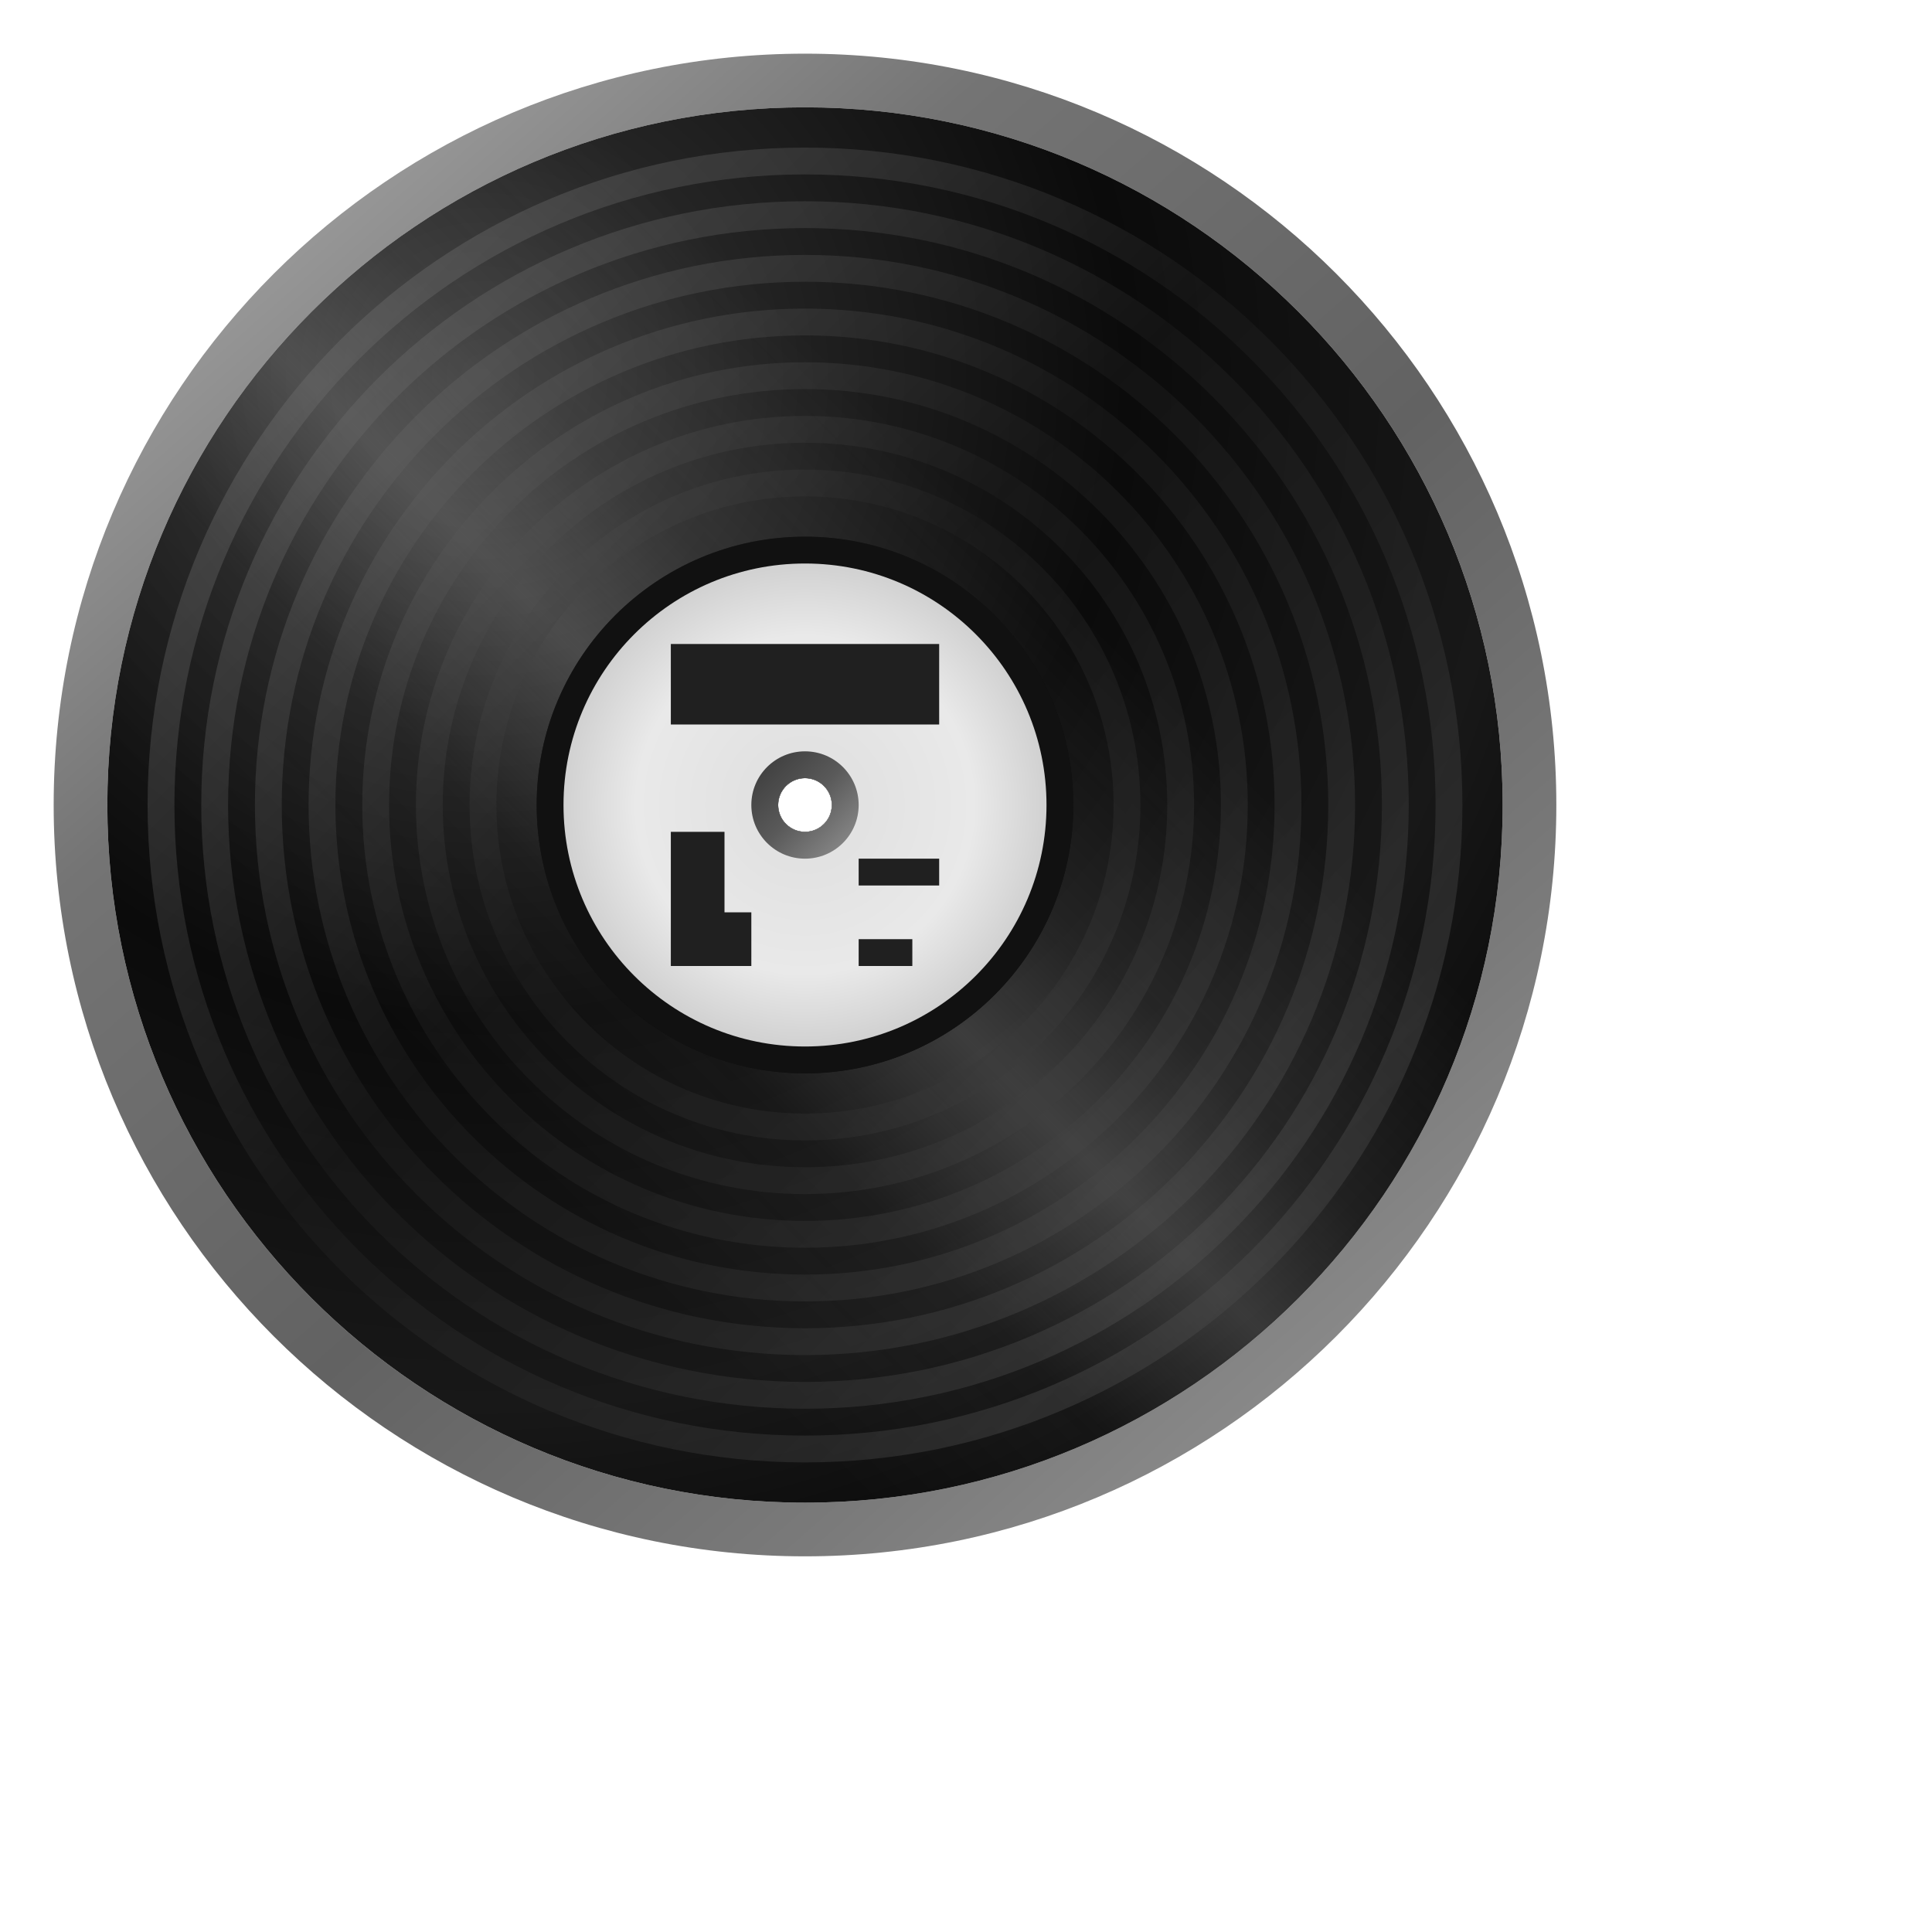
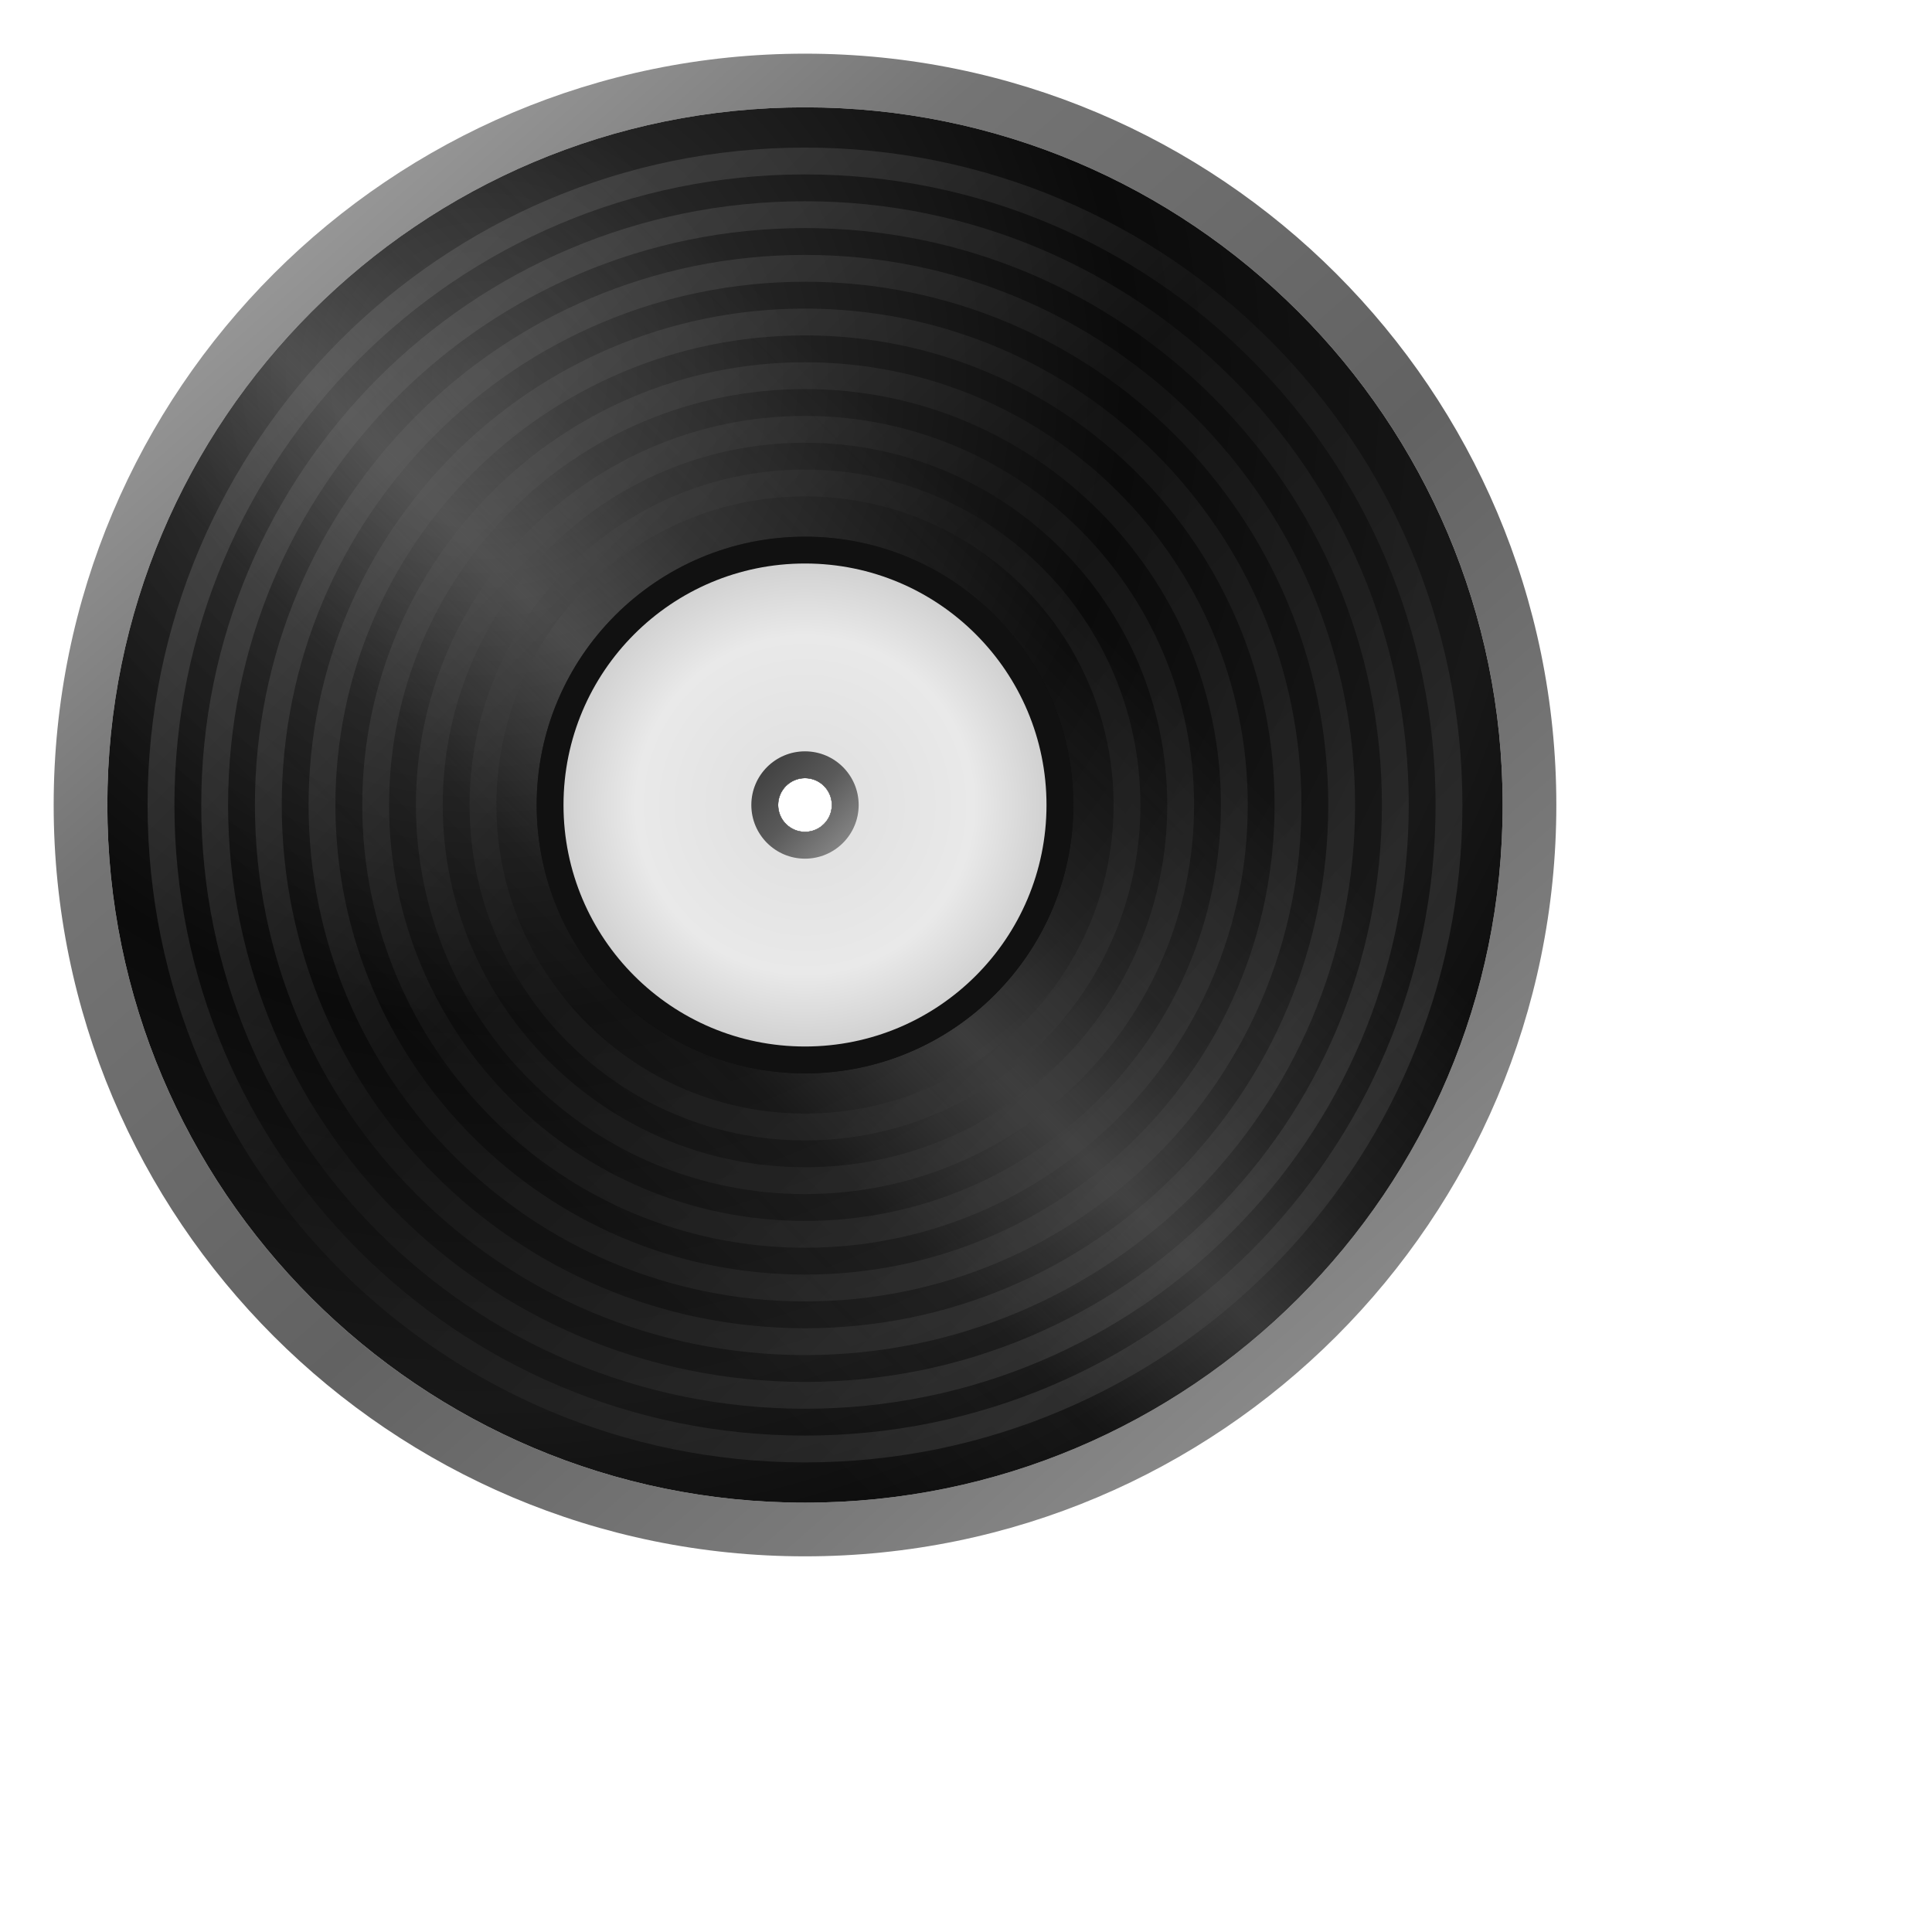
<svg xmlns="http://www.w3.org/2000/svg" viewBox="0 0 18 18" fill="currentColor">
  <defs>
    <linearGradient id="bbx-vinyl-base-rim" gradientUnits="userSpaceOnUse" x1="2" y1="1.5" x2="13" y2="14">
      <stop stop-color="#a3a3a3" />
      <stop offset="0.25" stop-color="#747474" />
      <stop offset="0.55" stop-color="#626262" />
      <stop offset="0.8" stop-color="#7a7a7a" />
      <stop offset="1" stop-color="#949494" />
    </linearGradient>
    <radialGradient id="bbx-vinyl-base-body" gradientUnits="userSpaceOnUse" cx="4.5" cy="3.5" r="12">
      <stop stop-color="#363636" />
      <stop offset="0.25" stop-color="#202020" />
      <stop offset="0.5" stop-color="#0b0b0b" />
      <stop offset="0.8" stop-color="#181818" />
      <stop offset="1" stop-color="#080808" />
    </radialGradient>
    <linearGradient id="bbx-vinyl-base-reflection" gradientUnits="userSpaceOnUse" x1="2" y1="13" x2="13" y2="2">
      <stop stop-color="#f5f5f5" stop-opacity="0" />
      <stop offset="0.23" stop-color="#f5f5f5" stop-opacity="0" />
      <stop offset="0.36" stop-color="#f5f5f5" stop-opacity="0.04" />
      <stop offset="0.47" stop-color="#f5f5f5" stop-opacity="0.19" />
      <stop offset="0.56" stop-color="#f5f5f5" stop-opacity="0.08" />
      <stop offset="0.7" stop-color="#f5f5f5" stop-opacity="0" />
      <stop offset="1" stop-color="#f5f5f5" stop-opacity="0" />
    </linearGradient>
    <linearGradient id="bbx-vinyl-base-grooves" gradientUnits="userSpaceOnUse" x1="2" y1="2" x2="13" y2="13">
      <stop stop-color="#888888" />
      <stop offset="0.25" stop-color="#555555" />
      <stop offset="0.45" stop-color="#202020" />
      <stop offset="0.65" stop-color="#333333" />
      <stop offset="0.85" stop-color="#535353" />
      <stop offset="1" stop-color="#3e3e3e" />
    </linearGradient>
    <radialGradient id="bbx-vinyl-base-paper" gradientUnits="userSpaceOnUse" cx="7.5" cy="7.5" r="2.25">
      <stop stop-color="#dedede" />
      <stop offset="0.7" stop-color="#e9e9e9" />
      <stop offset="1" stop-color="#d1d1d1" />
    </radialGradient>
    <linearGradient id="bbx-vinyl-base-bore" gradientUnits="userSpaceOnUse" x1="7" y1="7" x2="8" y2="8">
      <stop stop-color="#383838" />
      <stop offset="0.5" stop-color="#5a5a5a" />
      <stop offset="1" stop-color="#939393" />
    </linearGradient>
  </defs>
  <path fill-rule="evenodd" d="M14.5 7.5A7 7 0 1 0 0.5 7.5A7 7 0 1 0 14.5 7.5ZM14 7.5A6.5 6.5 0 1 0 1 7.5A6.5 6.5 0 1 0 14 7.5Z" fill="url(#bbx-vinyl-base-rim)" />
  <path fill-rule="evenodd" d="M14 7.5A6.5 6.5 0 1 0 1 7.5A6.5 6.5 0 1 0 14 7.5ZM7.75 7.5A0.25 0.25 0 1 0 7.25 7.5A0.25 0.25 0 1 0 7.75 7.5Z" fill="url(#bbx-vinyl-base-body)" />
  <path fill-rule="evenodd" d="M14 7.5A6.5 6.5 0 1 0 1 7.5A6.5 6.5 0 1 0 14 7.5ZM10 7.5A2.5 2.5 0 1 0 5 7.5A2.5 2.5 0 1 0 10 7.5Z" fill="url(#bbx-vinyl-base-reflection)" />
  <path d="M13.5 7.5A6 6 0 1 0 1.5 7.5A6 6 0 1 0 13.5 7.5ZM13 7.5A5.5 5.5 0 1 0 2 7.5A5.5 5.5 0 1 0 13 7.5ZM12.5 7.5A5 5 0 1 0 2.5 7.5A5 5 0 1 0 12.5 7.5ZM12 7.5A4.5 4.5 0 1 0 3 7.5A4.5 4.5 0 1 0 12 7.5ZM11.5 7.5A4 4 0 1 0 3.5 7.5A4 4 0 1 0 11.5 7.5ZM11 7.5A3.5 3.5 0 1 0 4 7.5A3.5 3.5 0 1 0 11 7.5ZM10.5 7.5A3 3 0 1 0 4.5 7.5A3 3 0 1 0 10.5 7.5Z" fill="none" stroke="url(#bbx-vinyl-base-grooves)" stroke-width="0.25" opacity="0.38" />
  <path fill-rule="evenodd" d="M10 7.5A2.5 2.5 0 1 0 5 7.5A2.5 2.5 0 1 0 10 7.5ZM7.75 7.5A0.25 0.25 0 1 0 7.25 7.5A0.25 0.25 0 1 0 7.75 7.5Z" fill="#111111" />
  <path fill-rule="evenodd" d="M9.75 7.5A2.25 2.25 0 1 0 5.25 7.5A2.25 2.25 0 1 0 9.75 7.5ZM7.75 7.5A0.25 0.25 0 1 0 7.25 7.5A0.25 0.25 0 1 0 7.75 7.5Z" fill="url(#bbx-vinyl-base-paper)" />
  <path fill-rule="evenodd" d="M8 7.5A0.5 0.5 0 1 0 7 7.5A0.5 0.5 0 1 0 8 7.5ZM7.75 7.5A0.25 0.25 0 1 0 7.25 7.5A0.25 0.25 0 1 0 7.75 7.5Z" fill="url(#bbx-vinyl-base-bore)" />
-   <path d="M6.25 6H8.75V6.75H6.25ZM6.25 7.75H6.75V8.5H7V9H6.25ZM8 8H8.75V8.25H8ZM8 8.75H8.5V9H8Z" fill="#202020" />
</svg>
